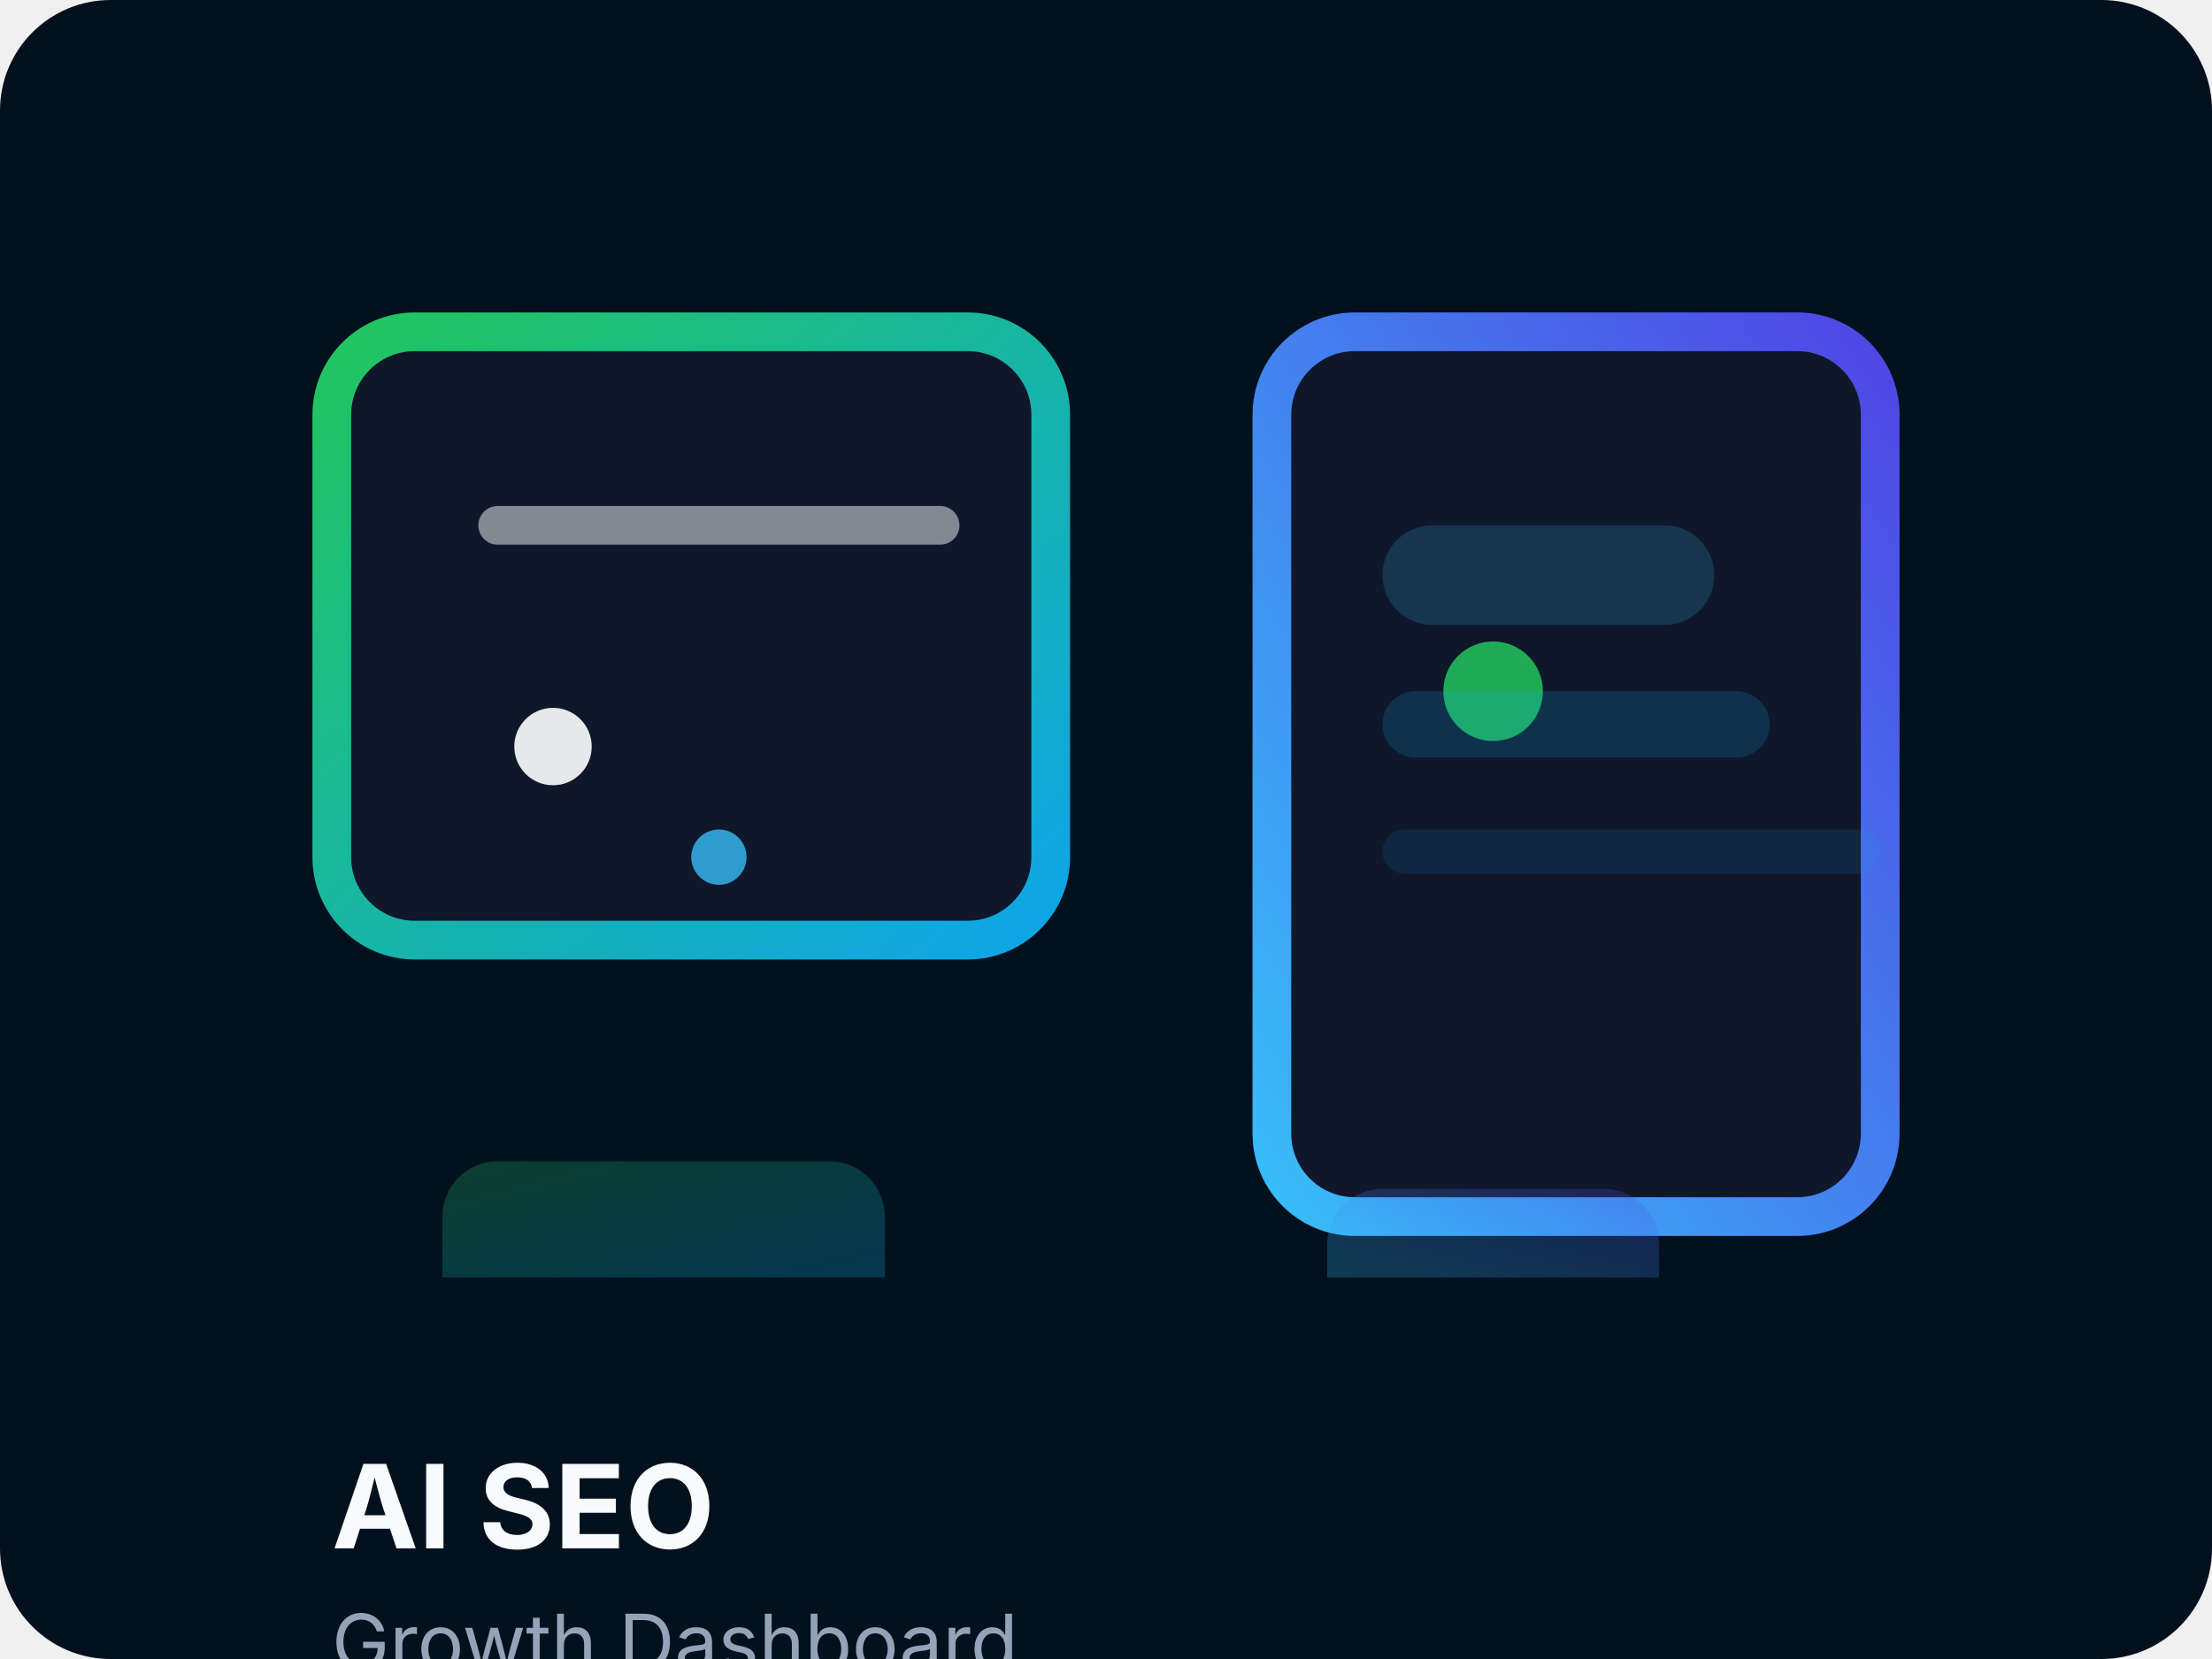
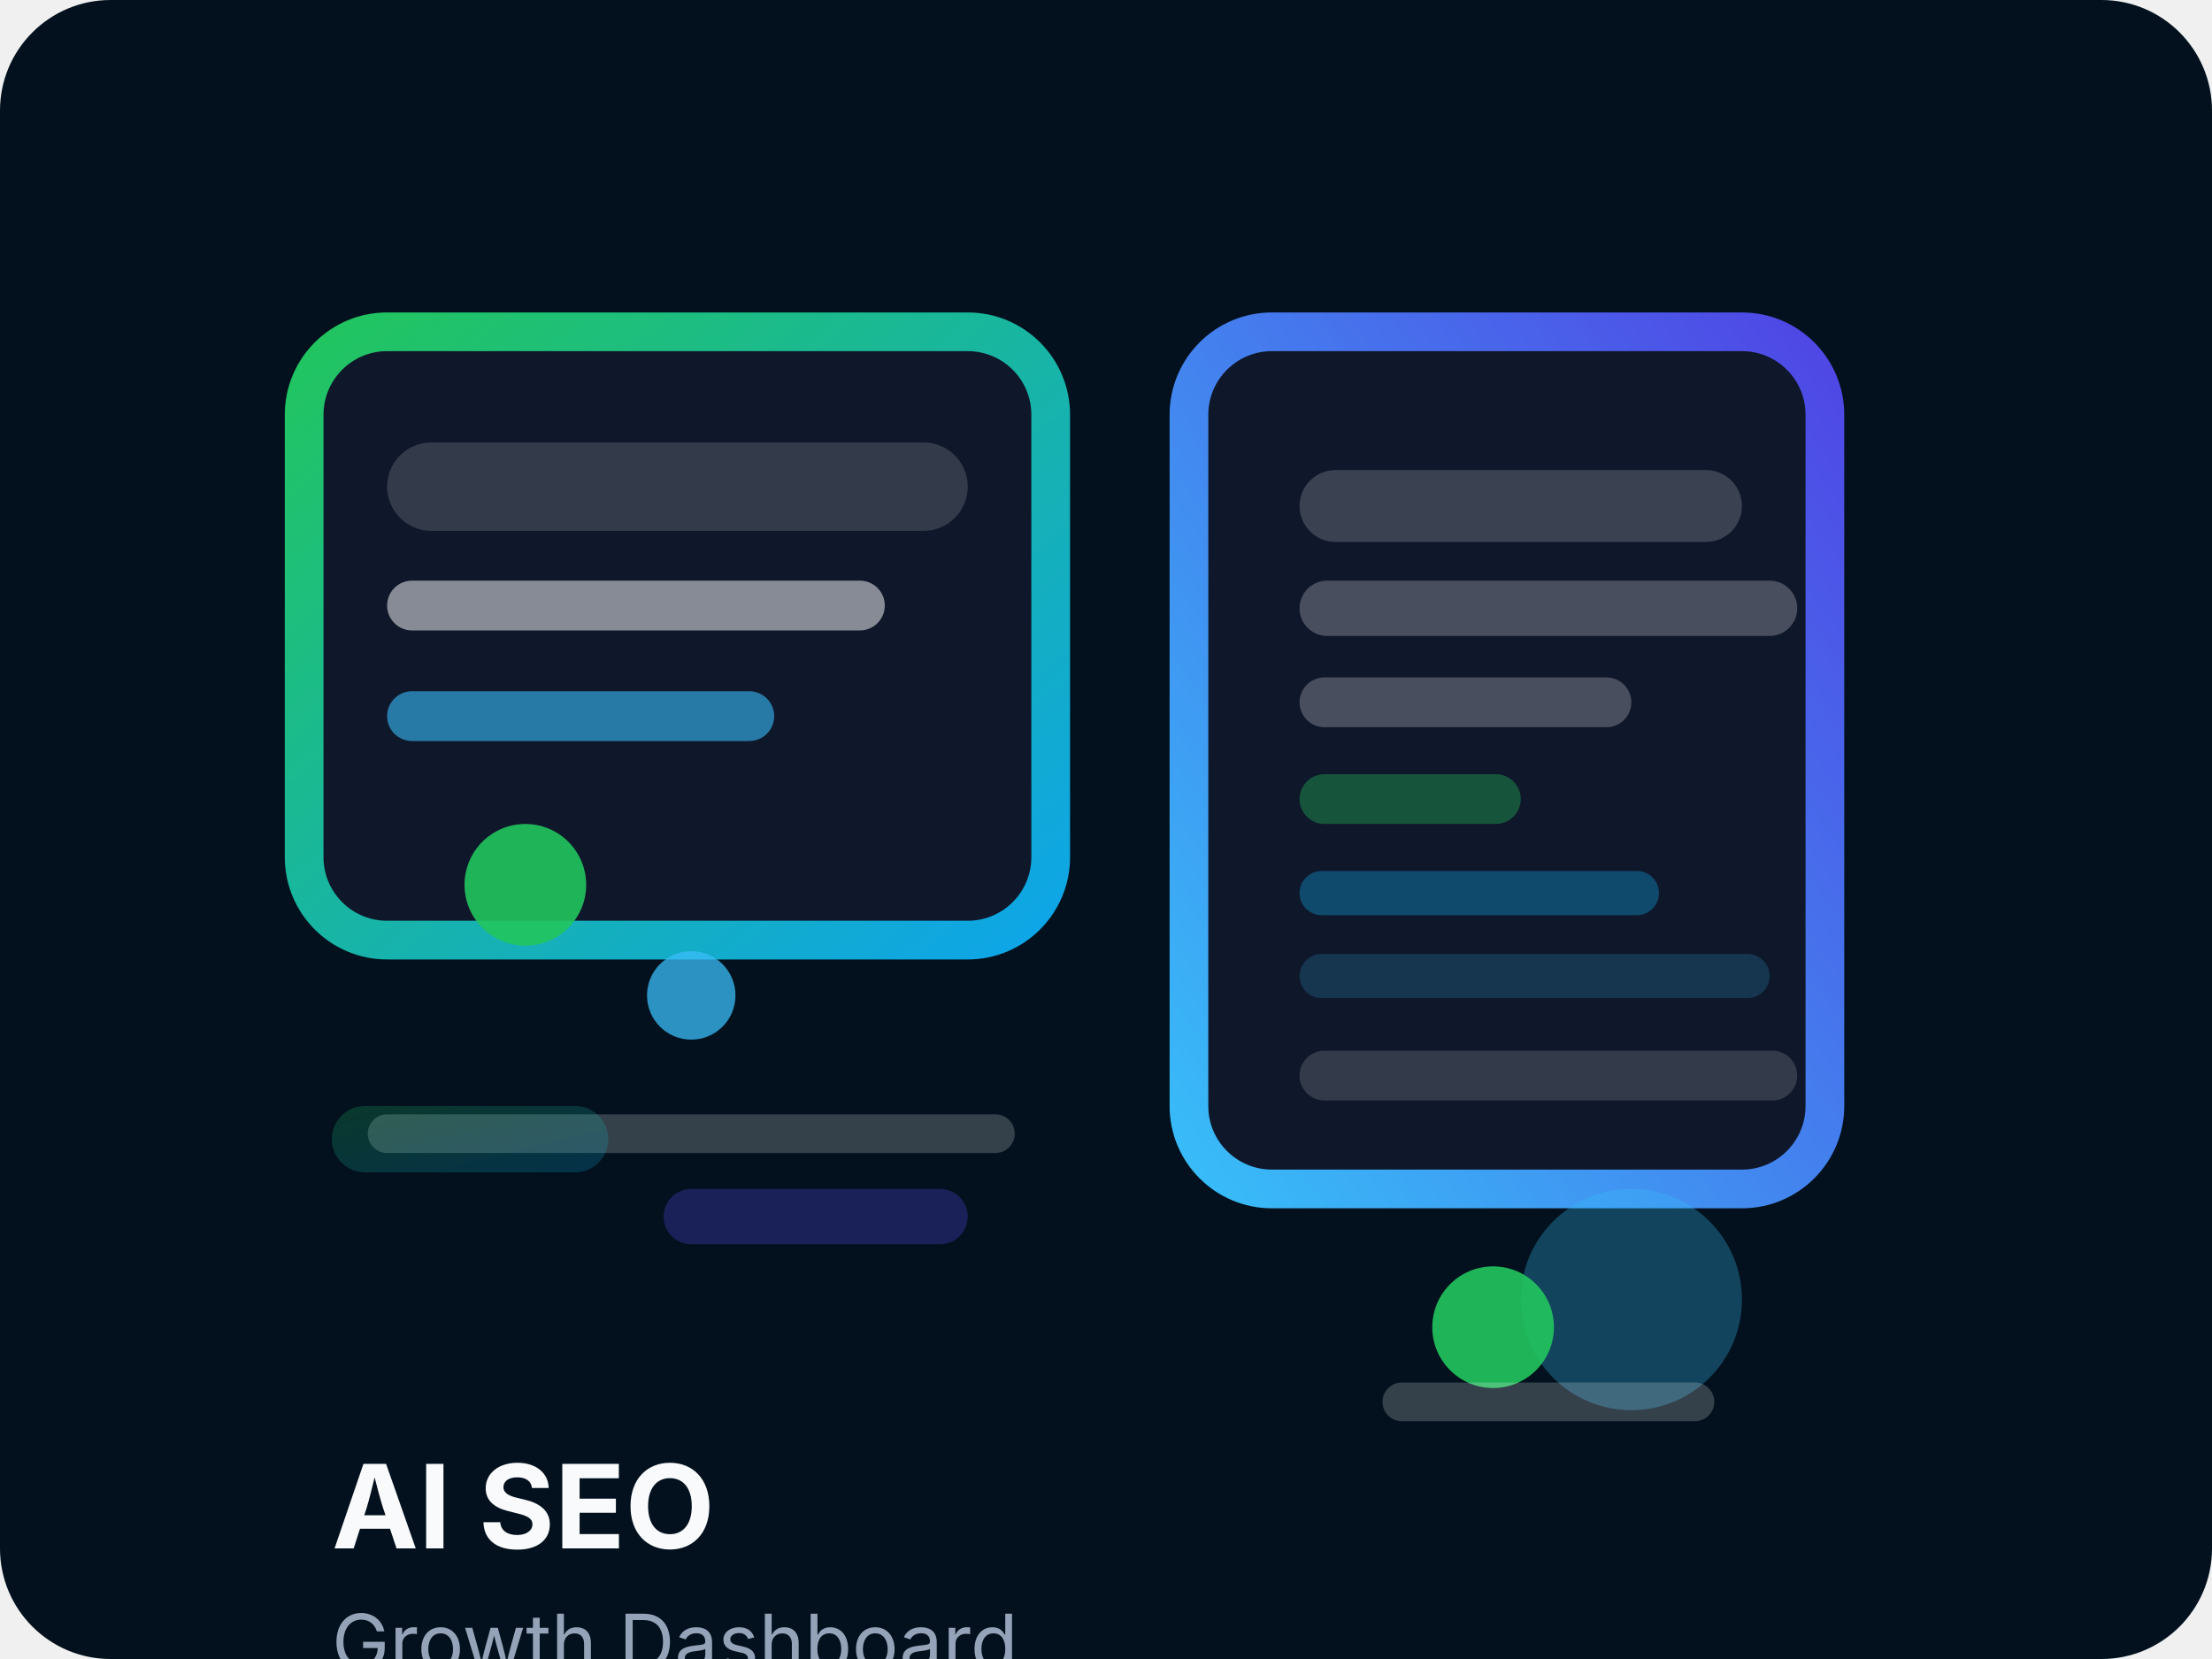
<svg xmlns="http://www.w3.org/2000/svg" viewBox="0 0 800 600">
  <defs>
    <linearGradient id="s1" x1="0" x2="1" y1="0" y2="1">
      <stop offset="0%" stop-color="#22c55e" />
      <stop offset="100%" stop-color="#0ea5e9" />
    </linearGradient>
    <linearGradient id="s2" x1="0" x2="1" y1="1" y2="0">
      <stop offset="0%" stop-color="#38bdf8" />
      <stop offset="100%" stop-color="#4f46e5" />
    </linearGradient>
  </defs>
  <rect width="800" height="600" rx="40" fill="#02111d" />
-   <rect x="120" y="120" width="260" height="220" rx="30" fill="#0f172a" stroke="url(#s1)" stroke-width="14" />
-   <rect x="460" y="120" width="220" height="320" rx="30" fill="#0f172a" stroke="url(#s2)" stroke-width="14" />
-   <line x1="180" y1="190" x2="340" y2="190" stroke="#f8fafc" stroke-width="14" stroke-linecap="round" opacity="0.5" />
-   <circle cx="200" cy="270" r="14" fill="#ffffff" opacity="0.9" />
-   <circle cx="260" cy="310" r="10" fill="#38bdf8" opacity="0.8" />
-   <circle cx="540" cy="250" r="18" fill="#22c55e" opacity="0.85" />
-   <rect x="500" y="190" width="120" height="36" rx="18" fill="#38bdf8" opacity="0.18" />
-   <rect x="500" y="250" width="140" height="24" rx="12" fill="#0ea5e9" opacity="0.18" />
-   <rect x="500" y="300" width="180" height="16" rx="8" fill="#0ea5e9" opacity="0.12" />
-   <path d="M180 420h120a20 20 0 0120 20v22H160v-22a20 20 0 0120-20z" fill="url(#s1)" opacity="0.25" />
-   <path d="M500 430h80a20 20 0 0120 20v12H480v-12a20 20 0 0120-20z" fill="url(#s2)" opacity="0.25" />
+   <rect x="110" y="120" width="270" height="220" rx="30" fill="#0f172a" stroke="url(#s1)" stroke-width="14" />
+   <rect x="430" y="120" width="230" height="310" rx="30" fill="#0f172a" stroke="url(#s2)" stroke-width="14" />
+   <rect x="140" y="160" width="210" height="32" rx="16" fill="#ffffff" opacity="0.15" />
+   <rect x="140" y="210" width="180" height="18" rx="9" fill="#ffffff" opacity="0.5" />
+   <rect x="140" y="250" width="140" height="18" rx="9" fill="#38bdf8" opacity="0.6" />
+   <circle cx="190" cy="320" r="22" fill="#22c55e" opacity="0.9" />
+   <circle cx="250" cy="360" r="16" fill="#38bdf8" opacity="0.75" />
+   <rect x="470" y="170" width="160" height="26" rx="13" fill="#ffffff" opacity="0.18" />
+   <rect x="470" y="210" width="180" height="20" rx="10" fill="#ffffff" opacity="0.24" />
+   <rect x="470" y="245" width="120" height="18" rx="9" fill="#ffffff" opacity="0.24" />
+   <rect x="470" y="280" width="80" height="18" rx="9" fill="#22c55e" opacity="0.35" />
+   <rect x="470" y="315" width="130" height="16" rx="8" fill="#0ea5e9" opacity="0.35" />
+   <rect x="470" y="345" width="170" height="16" rx="8" fill="#38bdf8" opacity="0.18" />
+   <rect x="470" y="380" width="180" height="18" rx="9" fill="#ffffff" opacity="0.15" />
+   <path d="M140 410h220" stroke="#ffffff" stroke-width="14" stroke-linecap="round" opacity="0.2" />
+   <rect x="120" y="400" width="100" height="24" rx="12" fill="url(#s1)" opacity="0.22" />
+   <rect x="240" y="430" width="110" height="20" rx="10" fill="#4f46e5" opacity="0.3" />
+   <circle cx="590" cy="470" r="40" fill="#38bdf8" opacity="0.3" />
+   <circle cx="540" cy="480" r="22" fill="#22c55e" opacity="0.9" />
+   <rect x="500" y="500" width="120" height="14" rx="7" fill="#ffffff" opacity="0.2" />
  <text x="120" y="560" fill="#f8fafc" font-family="Inter, sans-serif" font-size="42" font-weight="700">AI SEO</text>
  <text x="120" y="604" fill="#94a3b8" font-family="Inter, sans-serif" font-size="28">Growth Dashboard</text>
</svg>
